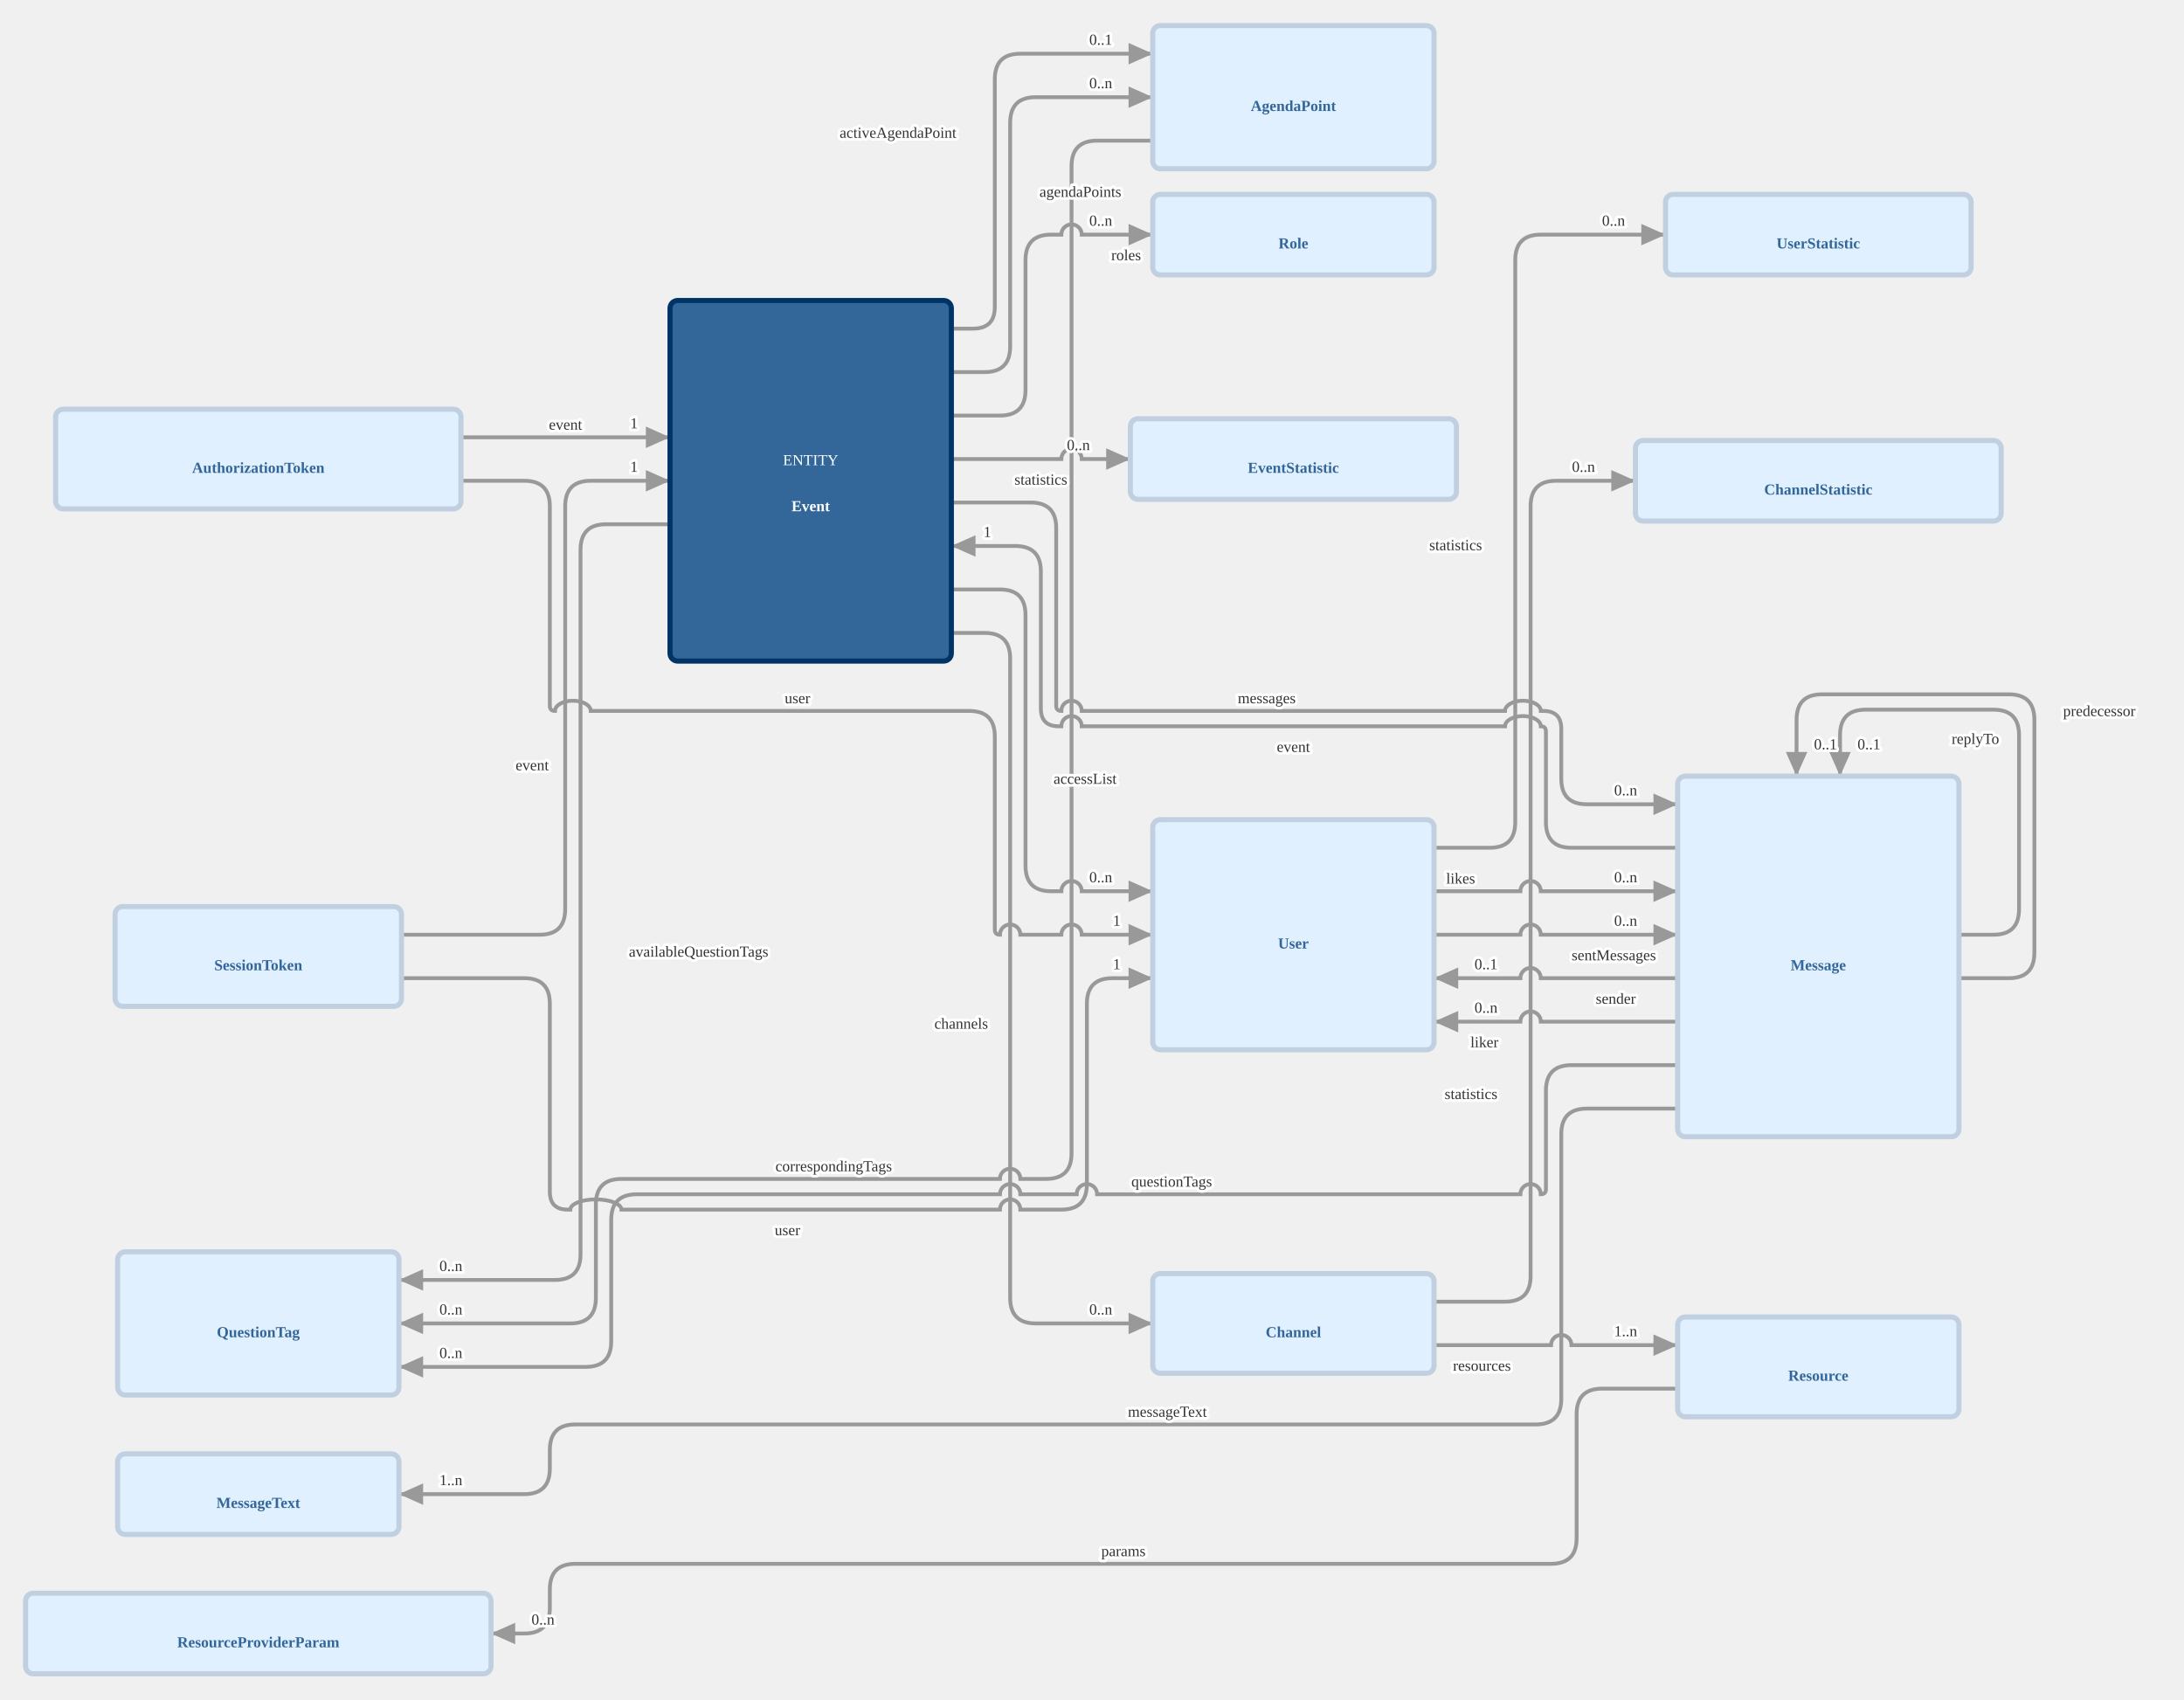
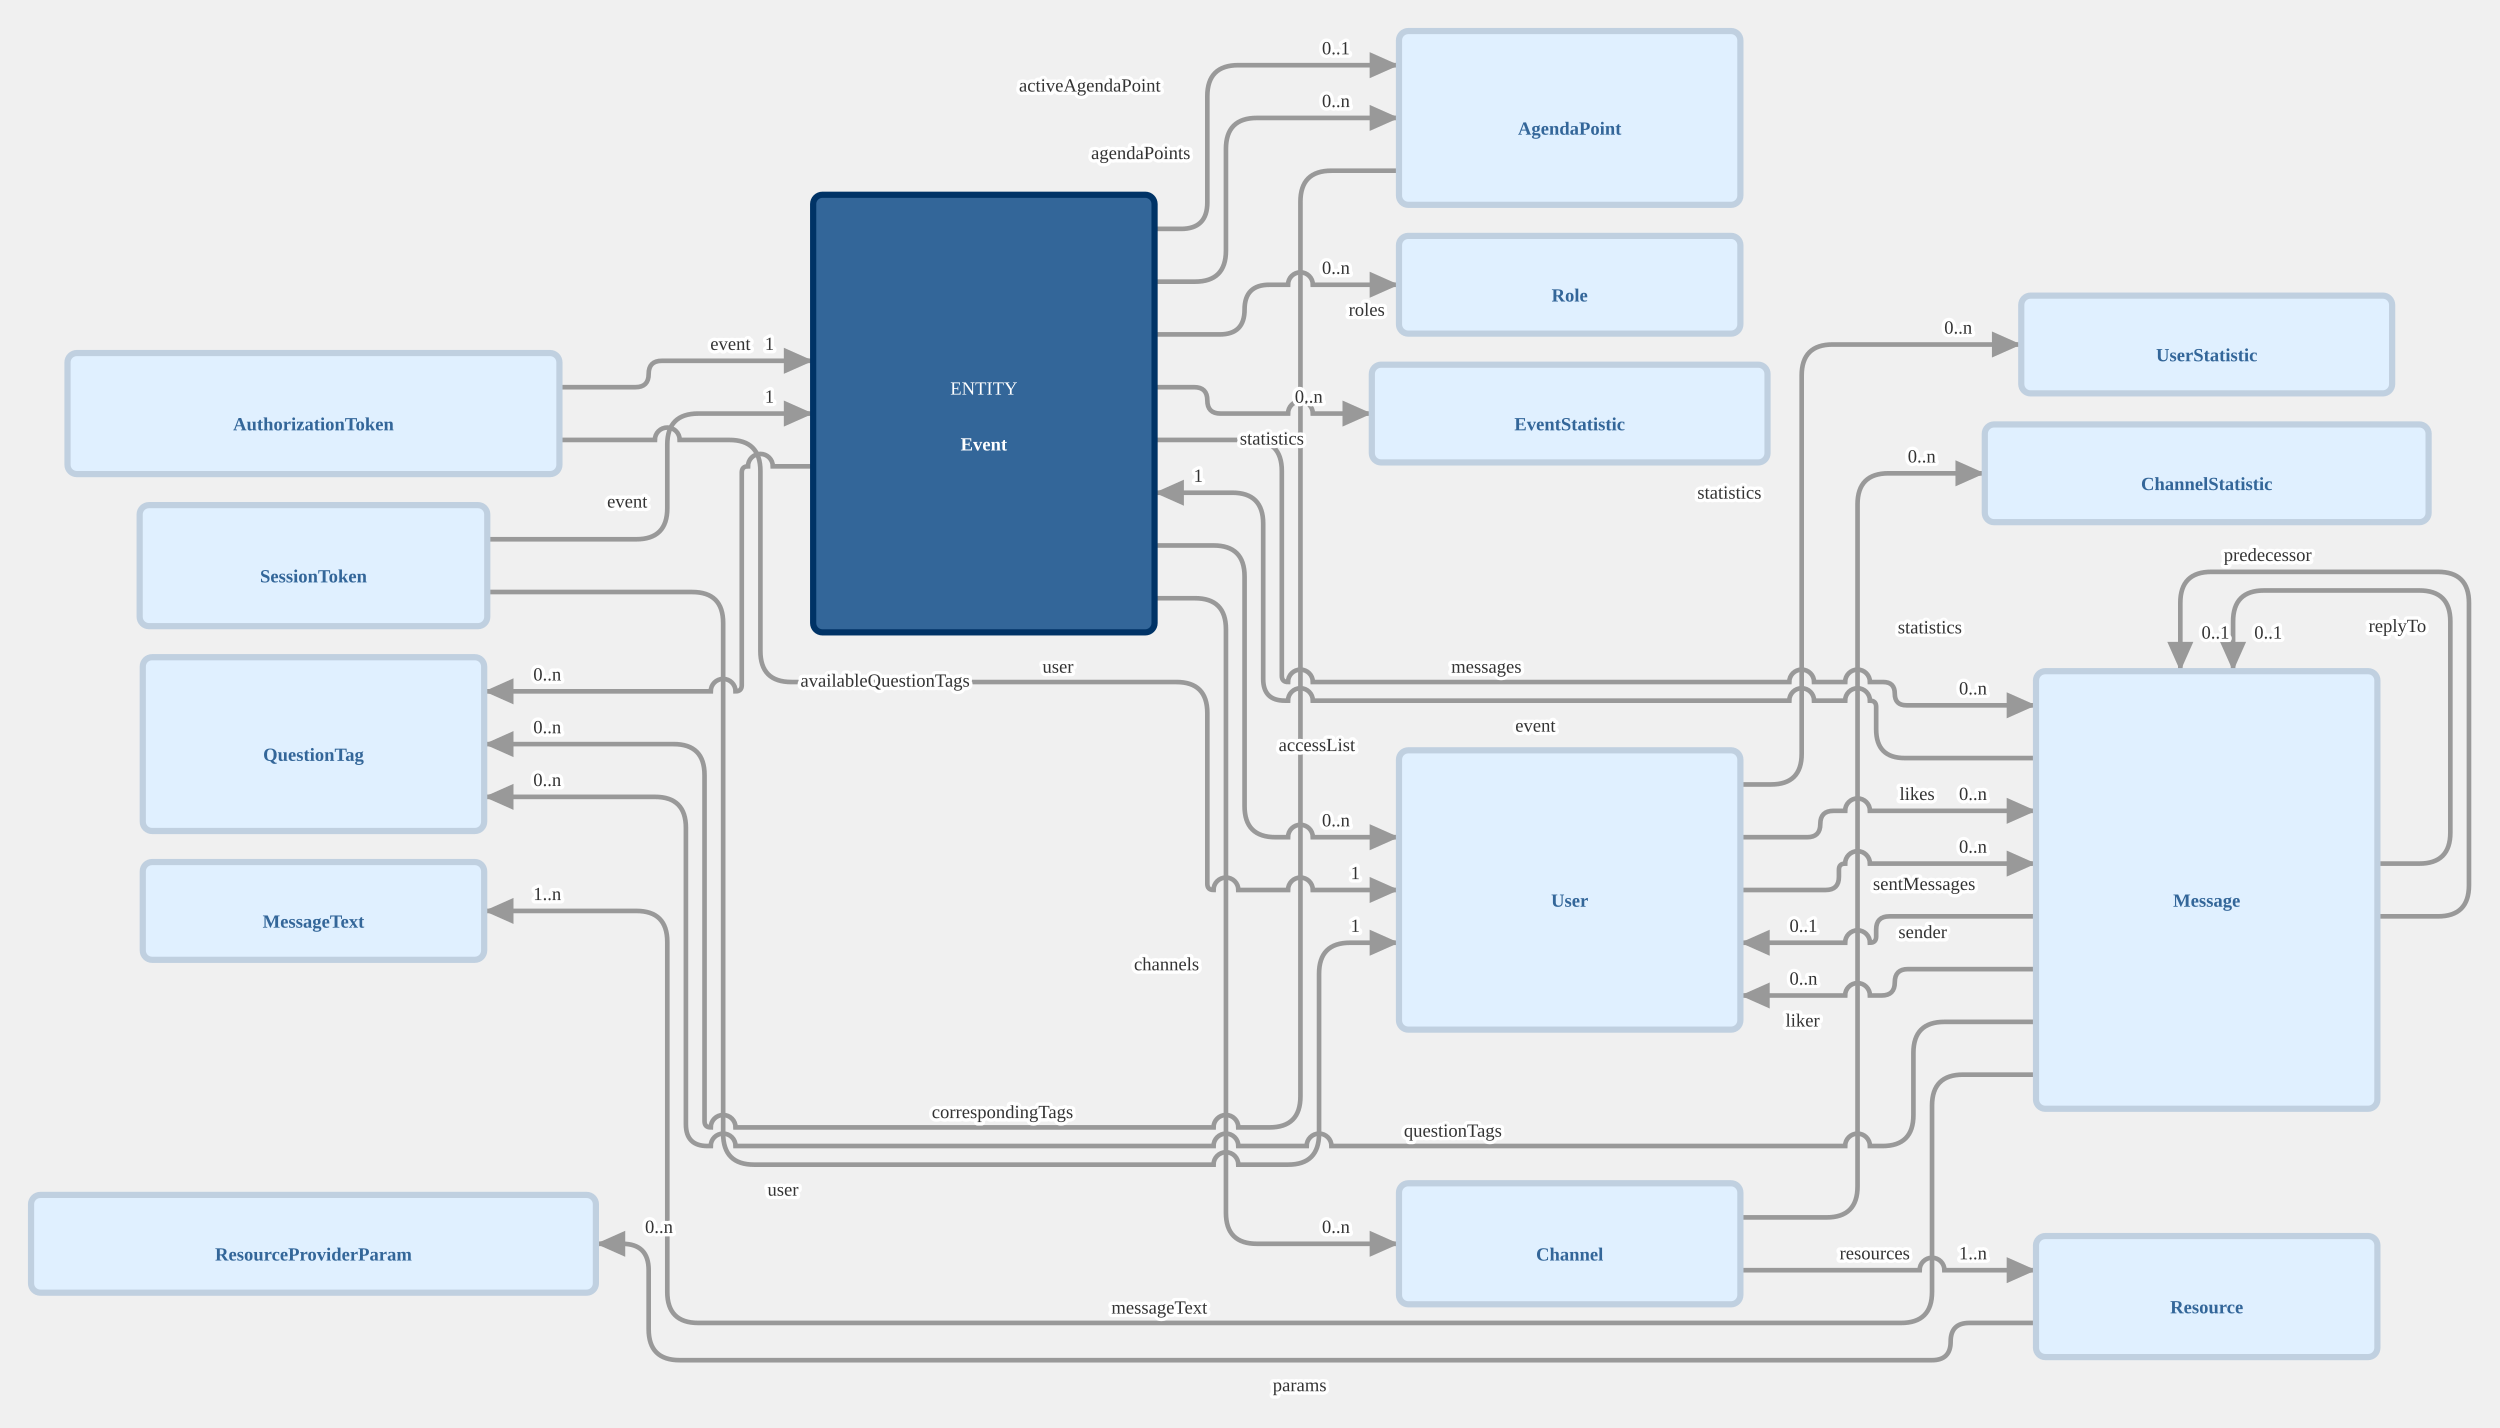
- <svg xmlns="http://www.w3.org/2000/svg" xmlns:xlink="http://www.w3.org/1999/xlink" viewBox="20 20 1708 1329" width="1708" height="1329">
+ <svg xmlns="http://www.w3.org/2000/svg" xmlns:xlink="http://www.w3.org/1999/xlink" viewBox="20 20 1611 920" width="1611" height="920">
  <defs>
    <style>
.gradia-1b78e744 { fill: none; stroke: #999999; stroke-width: 3 }
.gradia-72a34555 { fill: #999999 }
+ .gradia-8a894d87 { font-family: var(--gradia-font-family, 'Helvetica'), ui-sans-serif, -apple-system, Helvetica, Arial, sans-serif; font-size: var(--gradia-size-font-edge, 16px); text-anchor: end; fill: #333333; stroke: var(--gradia-color-edge-halo, #ffffff); stroke-width: 4.5; paint-order: stroke; stroke-linejoin: round }
+ .gradia-8df7aa68 { font-family: var(--gradia-font-family, 'Helvetica'), ui-sans-serif, -apple-system, Helvetica, Arial, sans-serif; font-size: var(--gradia-size-font-edge, 16px); fill: #333333; stroke: var(--gradia-color-edge-halo, #ffffff); stroke-width: 4.5; paint-order: stroke; stroke-linejoin: round }
.gradia-11dad4ff { font-family: var(--gradia-font-family, 'Helvetica'), ui-sans-serif, -apple-system, Helvetica, Arial, sans-serif; font-size: var(--gradia-size-font-edge, 16px); text-anchor: middle; fill: #333333; stroke: var(--gradia-color-edge-halo, #ffffff); stroke-width: 4.5; paint-order: stroke; stroke-linejoin: round }
.gradia-cc24e345 { font-family: var(--gradia-font-family, 'Helvetica'), ui-sans-serif, -apple-system, Helvetica, Arial, sans-serif; font-size: var(--gradia-size-font-arity, 16px); text-anchor: middle; fill: #333333; stroke: var(--gradia-color-edge-halo, #ffffff); stroke-width: 4.5; paint-order: stroke; stroke-linejoin: round }
.gradia-ceed8dfe { fill: #336699; stroke: #003366; stroke-width: 4 }
.gradia-8a074145 { font-family: var(--gradia-font-family, 'Helvetica'), ui-sans-serif, -apple-system, Helvetica, Arial, sans-serif; font-size: var(--gradia-size-font-type, 16px); text-anchor: middle; fill: #ffffff }
.gradia-fc3c7305 { font-family: var(--gradia-font-family, 'Helvetica'), ui-sans-serif, -apple-system, Helvetica, Arial, sans-serif; font-size: var(--gradia-size-font-node, 30px); font-weight: 600; text-anchor: middle; fill: #ffffff }
.gradia-a6a22853 { fill: #e0f0ff; stroke: #c0d0e0; stroke-width: 4 }
.gradia-769fb48f { font-family: var(--gradia-font-family, 'Helvetica'), ui-sans-serif, -apple-system, Helvetica, Arial, sans-serif; font-size: var(--gradia-size-font-node, 30px); font-weight: 600; text-anchor: middle; fill: #336699 }
</style>
    <marker id="gradia-2da9cad2039c-arrow" viewBox="0 0 10 10" refX="9" refY="5" markerWidth="21" markerHeight="21" markerUnits="userSpaceOnUse" orient="auto-start-reverse">
      <path d="M 0 1 L 9 5 L 0 9 z" class="gradia-72a34555" />
    </marker>
  </defs>
-   <path d="M 764 515 L 790 515 Q 810 515 810 535 L 810 1035 Q 810 1055 830 1055 L 921.5 1055" class="gradia-1b78e744" marker-end="url(#gradia-2da9cad2039c-arrow)" />
-   <path d="M 764 345 L 802 345 Q 822 345 822 325 L 822 223.5 Q 822 203.5 842 203.5 L 850 203.5 A 8 8 0 0 1 866 203.5 L 921.5 203.5" class="gradia-1b78e744" marker-end="url(#gradia-2da9cad2039c-arrow)" />
-   <path d="M 764 481 L 802 481 Q 822 481 822 501 L 822 697 Q 822 717 842 717 L 850 717 A 8 8 0 0 1 866 717 L 921.5 717" class="gradia-1b78e744" marker-end="url(#gradia-2da9cad2039c-arrow)" />
-   <path d="M 764 413 L 826 413 Q 846 413 846 433 L 846 572 Q 846 576 850 576 L 850 576 A 8 8 0 0 1 866 576 L 1197 576 A 14 8 0 0 1 1225 576 L 1227 576 Q 1241 576 1241 590 L 1241 629 Q 1241 649 1261 649 L 1332 649" class="gradia-1b78e744" marker-end="url(#gradia-2da9cad2039c-arrow)" />
-   <path d="M 764 379 L 850 379 A 8 8 0 0 1 866 379 L 904 379" class="gradia-1b78e744" marker-end="url(#gradia-2da9cad2039c-arrow)" />
-   <path d="M 544 430 L 494 430 Q 474 430 474 450 L 474 1001 Q 474 1021 454 1021 L 332 1021" class="gradia-1b78e744" marker-end="url(#gradia-2da9cad2039c-arrow)" />
-   <path d="M 764 277 L 781 277 Q 798 277 798 260 L 798 82 Q 798 62 818 62 L 921.5 62" class="gradia-1b78e744" marker-end="url(#gradia-2da9cad2039c-arrow)" />
-   <path d="M 764 311 L 790 311 Q 810 311 810 291 L 810 116 Q 810 96 830 96 L 921.5 96" class="gradia-1b78e744" marker-end="url(#gradia-2da9cad2039c-arrow)" />
-   <path d="M 921.5 130 L 878 130 Q 858 130 858 150 L 858 922 Q 858 942 838 942 L 818 942 A 8 8 0 0 0 802 942 L 506 942 Q 486 942 486 962 L 486 1035 Q 486 1055 466 1055 L 332 1055" class="gradia-1b78e744" marker-end="url(#gradia-2da9cad2039c-arrow)" />
-   <path d="M 1141.5 1072 L 1233 1072 A 8 8 0 0 1 1249 1072 L 1332 1072" class="gradia-1b78e744" marker-end="url(#gradia-2da9cad2039c-arrow)" />
-   <path d="M 1141.5 1038 L 1197 1038 Q 1217 1038 1217 1018 L 1217 416 Q 1217 396 1237 396 L 1299 396" class="gradia-1b78e744" marker-end="url(#gradia-2da9cad2039c-arrow)" />
-   <path d="M 1332 1106 L 1273 1106 Q 1253 1106 1253 1126 L 1253 1223 Q 1253 1243 1233 1243 L 470 1243 Q 450 1243 450 1263 L 450 1277.5 Q 450 1297.5 430 1297.5 L 404 1297.5" class="gradia-1b78e744" marker-end="url(#gradia-2da9cad2039c-arrow)" />
-   <path d="M 1141.5 717 L 1209 717 A 8 8 0 0 1 1225 717 L 1332 717" class="gradia-1b78e744" marker-end="url(#gradia-2da9cad2039c-arrow)" />
-   <path d="M 1141.5 751 L 1209 751 A 8 8 0 0 1 1225 751 L 1332 751" class="gradia-1b78e744" marker-end="url(#gradia-2da9cad2039c-arrow)" />
-   <path d="M 1141.5 683 L 1185 683 Q 1205 683 1205 663 L 1205 223.5 Q 1205 203.5 1225 203.5 L 1322.5 203.5" class="gradia-1b78e744" marker-end="url(#gradia-2da9cad2039c-arrow)" />
-   <path d="M 1332 785 L 1225 785 A 8 8 0 0 0 1209 785 L 1141.5 785" class="gradia-1b78e744" marker-end="url(#gradia-2da9cad2039c-arrow)" />
-   <path d="M 1332 819 L 1225 819 A 8 8 0 0 0 1209 819 L 1141.5 819" class="gradia-1b78e744" marker-end="url(#gradia-2da9cad2039c-arrow)" />
-   <path d="M 1332 683 L 1249 683 Q 1229 683 1229 663 L 1229 592 Q 1229 588 1225 588 L 1225 588 A 14 8 0 0 0 1197 588 L 866 588 A 8 8 0 0 0 850 588 L 848 588 Q 834 588 834 574 L 834 467 Q 834 447 814 447 L 764 447" class="gradia-1b78e744" marker-end="url(#gradia-2da9cad2039c-arrow)" />
-   <path d="M 1552 751 L 1579 751 Q 1599 751 1599 731 L 1599 595 Q 1599 575 1579 575 L 1479 575 Q 1459 575 1459 595 L 1459 627" class="gradia-1b78e744" marker-end="url(#gradia-2da9cad2039c-arrow)" />
-   <path d="M 1552 785 L 1591 785 Q 1611 785 1611 765 L 1611 583 Q 1611 563 1591 563 L 1445 563 Q 1425 563 1425 583 L 1425 627" class="gradia-1b78e744" marker-end="url(#gradia-2da9cad2039c-arrow)" />
-   <path d="M 1332 853 L 1249 853 Q 1229 853 1229 873 L 1229 950 Q 1229 954 1225 954 L 1225 954 A 8 8 0 0 0 1209 954 L 878 954 A 8 8 0 0 0 862 954 L 818 954 A 8 8 0 0 0 802 954 L 518 954 Q 498 954 498 974 L 498 1069 Q 498 1089 478 1089 L 332 1089" class="gradia-1b78e744" marker-end="url(#gradia-2da9cad2039c-arrow)" />
-   <path d="M 1332 887 L 1261 887 Q 1241 887 1241 907 L 1241 1114 Q 1241 1134 1221 1134 L 470 1134 Q 450 1134 450 1154 L 450 1168.5 Q 450 1188.5 430 1188.5 L 332 1188.5" class="gradia-1b78e744" marker-end="url(#gradia-2da9cad2039c-arrow)" />
-   <path d="M 380.5 396 L 430 396 Q 450 396 450 416 L 450 572 Q 450 576 454 576 L 454 576 A 14 8 0 0 1 482 576 L 778 576 Q 798 576 798 596 L 798 747 Q 798 751 802 751 L 802 751 A 8 8 0 0 1 818 751 L 850 751 A 8 8 0 0 1 866 751 L 921.5 751" class="gradia-1b78e744" marker-end="url(#gradia-2da9cad2039c-arrow)" />
-   <path d="M 380.5 362 L 544 362" class="gradia-1b78e744" marker-end="url(#gradia-2da9cad2039c-arrow)" />
-   <path d="M 334 785 L 430 785 Q 450 785 450 805 L 450 952 Q 450 966 464 966 L 466 966 A 20 8 0 0 1 506 966 L 802 966 A 8 8 0 0 1 818 966 L 850 966 Q 870 966 870 946 L 870 805 Q 870 785 890 785 L 921.5 785" class="gradia-1b78e744" marker-end="url(#gradia-2da9cad2039c-arrow)" />
-   <path d="M 334 751 L 442 751 Q 462 751 462 731 L 462 416 Q 462 396 482 396 L 544 396" class="gradia-1b78e744" marker-end="url(#gradia-2da9cad2039c-arrow)" />
+   <path d="M 764 405.5 L 790 405.5 Q 810 405.5 810 425.5 L 810 801.5 Q 810 821.5 830 821.5 L 921.5 821.5" class="gradia-1b78e744" marker-end="url(#gradia-2da9cad2039c-arrow)" />
+   <path d="M 764 235.5 L 806 235.5 Q 822 235.5 822 219.5 L 822 219.5 Q 822 203.5 838 203.5 L 850 203.5 A 8 8 0 0 1 866 203.5 L 921.5 203.5" class="gradia-1b78e744" marker-end="url(#gradia-2da9cad2039c-arrow)" />
+   <path d="M 764 371.5 L 802 371.5 Q 822 371.5 822 391.5 L 822 539.5 Q 822 559.5 842 559.5 L 850 559.5 A 8 8 0 0 1 866 559.5 L 921.5 559.5" class="gradia-1b78e744" marker-end="url(#gradia-2da9cad2039c-arrow)" />
+   <path d="M 764 303.5 L 826 303.5 Q 846 303.5 846 323.5 L 846 455.5 Q 846 459.5 850 459.5 L 850 459.5 A 8 8 0 0 1 866 459.5 L 1173 459.5 A 8 8 0 0 1 1189 459.5 L 1209 459.5 A 8 8 0 0 1 1225 459.5 L 1233.5 459.5 Q 1241 459.5 1241 467 L 1241 467 Q 1241 474.5 1248.5 474.5 L 1332 474.5" class="gradia-1b78e744" marker-end="url(#gradia-2da9cad2039c-arrow)" />
+   <path d="M 764 269.5 L 789.5 269.5 Q 798 269.5 798 278 L 798 278 Q 798 286.5 806.5 286.5 L 850 286.5 A 8 8 0 0 1 866 286.5 L 904 286.5" class="gradia-1b78e744" marker-end="url(#gradia-2da9cad2039c-arrow)" />
+   <path d="M 544 320.5 L 518 320.5 A 8 8 0 0 0 502 320.5 L 502 320.5 Q 498 320.5 498 324.5 L 498 461.5 Q 498 465.5 494 465.5 L 494 465.5 A 8 8 0 0 0 478 465.5 L 332 465.5" class="gradia-1b78e744" marker-end="url(#gradia-2da9cad2039c-arrow)" />
+   <path d="M 764 167.5 L 781 167.5 Q 798 167.5 798 150.5 L 798 82 Q 798 62 818 62 L 921.5 62" class="gradia-1b78e744" marker-end="url(#gradia-2da9cad2039c-arrow)" />
+   <path d="M 764 201.5 L 790 201.5 Q 810 201.5 810 181.5 L 810 116 Q 810 96 830 96 L 921.5 96" class="gradia-1b78e744" marker-end="url(#gradia-2da9cad2039c-arrow)" />
+   <path d="M 921.5 130 L 878 130 Q 858 130 858 150 L 858 726.5 Q 858 746.5 838 746.5 L 818 746.5 A 8 8 0 0 0 802 746.5 L 494 746.5 A 8 8 0 0 0 478 746.5 L 478 746.5 Q 474 746.5 474 742.5 L 474 519.5 Q 474 499.5 454 499.5 L 332 499.5" class="gradia-1b78e744" marker-end="url(#gradia-2da9cad2039c-arrow)" />
+   <path d="M 1141.5 838.5 L 1257 838.5 A 8 8 0 0 1 1273 838.5 L 1332 838.5" class="gradia-1b78e744" marker-end="url(#gradia-2da9cad2039c-arrow)" />
+   <path d="M 1141.5 804.5 L 1197 804.5 Q 1217 804.5 1217 784.5 L 1217 345 Q 1217 325 1237 325 L 1299 325" class="gradia-1b78e744" marker-end="url(#gradia-2da9cad2039c-arrow)" />
+   <path d="M 1332 872.5 L 1289 872.5 Q 1277 872.5 1277 884.5 L 1277 884.5 Q 1277 896.5 1265 896.5 L 458 896.5 Q 438 896.5 438 876.5 L 438 838.5 Q 438 821.5 421 821.5 L 404 821.5" class="gradia-1b78e744" marker-end="url(#gradia-2da9cad2039c-arrow)" />
+   <path d="M 1141.5 559.5 L 1184.5 559.5 Q 1193 559.5 1193 551 L 1193 551 Q 1193 542.5 1201.5 542.5 L 1209 542.5 A 8 8 0 0 1 1225 542.5 L 1332 542.5" class="gradia-1b78e744" marker-end="url(#gradia-2da9cad2039c-arrow)" />
+   <path d="M 1141.5 593.5 L 1196.5 593.5 Q 1205 593.5 1205 585 L 1205 580.5 Q 1205 576.5 1209 576.5 L 1209 576.5 A 8 8 0 0 1 1225 576.5 L 1332 576.5" class="gradia-1b78e744" marker-end="url(#gradia-2da9cad2039c-arrow)" />
+   <path d="M 1141.5 525.5 L 1161.25 525.5 Q 1181 525.5 1181 505.75 L 1181 262 Q 1181 242 1201 242 L 1322.5 242" class="gradia-1b78e744" marker-end="url(#gradia-2da9cad2039c-arrow)" />
+   <path d="M 1332 610.5 L 1237.5 610.5 Q 1229 610.5 1229 619 L 1229 623.5 Q 1229 627.5 1225 627.5 L 1225 627.5 A 8 8 0 0 0 1209 627.5 L 1141.5 627.5" class="gradia-1b78e744" marker-end="url(#gradia-2da9cad2039c-arrow)" />
+   <path d="M 1332 644.5 L 1249.5 644.5 Q 1241 644.5 1241 653 L 1241 653 Q 1241 661.5 1232.5 661.5 L 1225 661.5 A 8 8 0 0 0 1209 661.5 L 1141.5 661.5" class="gradia-1b78e744" marker-end="url(#gradia-2da9cad2039c-arrow)" />
+   <path d="M 1332 508.5 L 1247.5 508.5 Q 1229 508.5 1229 490 L 1229 475.5 Q 1229 471.5 1225 471.5 L 1225 471.5 A 8 8 0 0 0 1209 471.5 L 1189 471.5 A 8 8 0 0 0 1173 471.5 L 866 471.5 A 8 8 0 0 0 850 471.5 L 848 471.5 Q 834 471.5 834 457.5 L 834 357.5 Q 834 337.5 814 337.5 L 764 337.5" class="gradia-1b78e744" marker-end="url(#gradia-2da9cad2039c-arrow)" />
+   <path d="M 1552 576.5 L 1579 576.5 Q 1599 576.5 1599 556.5 L 1599 420.5 Q 1599 400.5 1579 400.5 L 1479 400.5 Q 1459 400.5 1459 420.5 L 1459 452.5" class="gradia-1b78e744" marker-end="url(#gradia-2da9cad2039c-arrow)" />
+   <path d="M 1552 610.5 L 1591 610.5 Q 1611 610.5 1611 590.5 L 1611 408.5 Q 1611 388.5 1591 388.5 L 1445 388.5 Q 1425 388.5 1425 408.5 L 1425 452.5" class="gradia-1b78e744" marker-end="url(#gradia-2da9cad2039c-arrow)" />
+   <path d="M 1332 678.5 L 1273 678.5 Q 1253 678.5 1253 698.5 L 1253 738.5 Q 1253 758.5 1233 758.5 L 1225 758.5 A 8 8 0 0 0 1209 758.5 L 878 758.5 A 8 8 0 0 0 862 758.5 L 818 758.5 A 8 8 0 0 0 802 758.5 L 494 758.5 A 8 8 0 0 0 478 758.5 L 476 758.5 Q 462 758.5 462 744.5 L 462 553.5 Q 462 533.5 442 533.5 L 332 533.5" class="gradia-1b78e744" marker-end="url(#gradia-2da9cad2039c-arrow)" />
+   <path d="M 1332 712.5 L 1285 712.5 Q 1265 712.5 1265 732.5 L 1265 852.5 Q 1265 872.5 1245 872.5 L 470 872.5 Q 450 872.5 450 852.5 L 450 627 Q 450 607 430 607 L 332 607" class="gradia-1b78e744" marker-end="url(#gradia-2da9cad2039c-arrow)" />
+   <path d="M 380.5 303.5 L 442 303.5 A 8 8 0 0 1 458 303.5 L 490 303.5 Q 510 303.5 510 323.5 L 510 439.5 Q 510 459.5 530 459.5 L 778 459.5 Q 798 459.5 798 479.5 L 798 589.5 Q 798 593.5 802 593.5 L 802 593.5 A 8 8 0 0 1 818 593.5 L 850 593.5 A 8 8 0 0 1 866 593.5 L 921.5 593.5" class="gradia-1b78e744" marker-end="url(#gradia-2da9cad2039c-arrow)" />
+   <path d="M 380.5 269.5 L 429.5 269.5 Q 438 269.5 438 261 L 438 261 Q 438 252.5 446.5 252.5 L 544 252.5" class="gradia-1b78e744" marker-end="url(#gradia-2da9cad2039c-arrow)" />
+   <path d="M 334 401.5 L 466 401.5 Q 486 401.5 486 421.5 L 486 750.5 Q 486 770.5 506 770.5 L 802 770.5 A 8 8 0 0 1 818 770.5 L 850 770.5 Q 870 770.5 870 750.5 L 870 647.5 Q 870 627.5 890 627.5 L 921.5 627.5" class="gradia-1b78e744" marker-end="url(#gradia-2da9cad2039c-arrow)" />
+   <path d="M 334 367.5 L 430 367.5 Q 450 367.5 450 347.5 L 450 306.5 Q 450 286.5 470 286.5 L 544 286.5" class="gradia-1b78e744" marker-end="url(#gradia-2da9cad2039c-arrow)" />
  <a href="#event" xlink:href="#event">
-     <rect x="544" y="255" width="220" height="282" rx="6" class="gradia-ceed8dfe" />
-     <text x="654" y="383.8" class="gradia-8a074145">ENTITY</text>
-     <text x="654" y="419.8" class="gradia-fc3c7305">Event</text>
+     <rect x="544" y="145.5" width="220" height="282" rx="6" class="gradia-ceed8dfe" />
+     <text x="654" y="274.3" class="gradia-8a074145">ENTITY</text>
+     <text x="654" y="310.3" class="gradia-fc3c7305">Event</text>
  </a>
  <a href="#agendapoint" xlink:href="#agendapoint">
    <rect x="921.5" y="40" width="220" height="112" rx="6" class="gradia-a6a22853" />
    <text x="1031.5" y="106.8" class="gradia-769fb48f">AgendaPoint</text>
  </a>
  <a href="#channel" xlink:href="#channel">
-     <rect x="921.5" y="1016" width="220" height="78" rx="6" class="gradia-a6a22853" />
-     <text x="1031.5" y="1065.8" class="gradia-769fb48f">Channel</text>
+     <rect x="921.5" y="782.5" width="220" height="78" rx="6" class="gradia-a6a22853" />
+     <text x="1031.5" y="832.3" class="gradia-769fb48f">Channel</text>
  </a>
  <a href="#resource" xlink:href="#resource">
-     <rect x="1332" y="1050" width="220" height="78" rx="6" class="gradia-a6a22853" />
-     <text x="1442" y="1099.8" class="gradia-769fb48f">Resource</text>
+     <rect x="1332" y="816.5" width="220" height="78" rx="6" class="gradia-a6a22853" />
+     <text x="1442" y="866.3" class="gradia-769fb48f">Resource</text>
  </a>
  <a href="#resourceproviderparam" xlink:href="#resourceproviderparam">
-     <rect x="40" y="1266" width="364" height="63" rx="6" class="gradia-a6a22853" />
-     <text x="222" y="1308.3" class="gradia-769fb48f">ResourceProviderParam</text>
+     <rect x="40" y="790" width="364" height="63" rx="6" class="gradia-a6a22853" />
+     <text x="222" y="832.3" class="gradia-769fb48f">ResourceProviderParam</text>
  </a>
  <a href="#role" xlink:href="#role">
    <rect x="921.5" y="172" width="220" height="63" rx="6" class="gradia-a6a22853" />
    <text x="1031.5" y="214.3" class="gradia-769fb48f">Role</text>
  </a>
  <a href="#user" xlink:href="#user">
-     <rect x="921.5" y="661" width="220" height="180" rx="6" class="gradia-a6a22853" />
-     <text x="1031.5" y="761.8" class="gradia-769fb48f">User</text>
+     <rect x="921.5" y="503.5" width="220" height="180" rx="6" class="gradia-a6a22853" />
+     <text x="1031.5" y="604.3" class="gradia-769fb48f">User</text>
  </a>
  <a href="#message" xlink:href="#message">
-     <rect x="1332" y="627" width="220" height="282" rx="6" class="gradia-a6a22853" />
-     <text x="1442" y="778.8" class="gradia-769fb48f">Message</text>
+     <rect x="1332" y="452.5" width="220" height="282" rx="6" class="gradia-a6a22853" />
+     <text x="1442" y="604.3" class="gradia-769fb48f">Message</text>
  </a>
  <a href="#messagetext" xlink:href="#messagetext">
-     <rect x="112" y="1157" width="220" height="63" rx="6" class="gradia-a6a22853" />
-     <text x="222" y="1199.3" class="gradia-769fb48f">MessageText</text>
+     <rect x="112" y="575.5" width="220" height="63" rx="6" class="gradia-a6a22853" />
+     <text x="222" y="617.8" class="gradia-769fb48f">MessageText</text>
  </a>
  <a href="#questiontag" xlink:href="#questiontag">
-     <rect x="112" y="999" width="220" height="112" rx="6" class="gradia-a6a22853" />
-     <text x="222" y="1065.8" class="gradia-769fb48f">QuestionTag</text>
+     <rect x="112" y="443.5" width="220" height="112" rx="6" class="gradia-a6a22853" />
+     <text x="222" y="510.3" class="gradia-769fb48f">QuestionTag</text>
  </a>
  <a href="#authorizationtoken" xlink:href="#authorizationtoken">
-     <rect x="63.5" y="340" width="317" height="78" rx="6" class="gradia-a6a22853" />
-     <text x="222" y="389.8" class="gradia-769fb48f">AuthorizationToken</text>
+     <rect x="63.5" y="247.5" width="317" height="78" rx="6" class="gradia-a6a22853" />
+     <text x="222" y="297.3" class="gradia-769fb48f">AuthorizationToken</text>
  </a>
  <a href="#sessiontoken" xlink:href="#sessiontoken">
-     <rect x="110" y="729" width="224" height="78" rx="6" class="gradia-a6a22853" />
-     <text x="222" y="778.8" class="gradia-769fb48f">SessionToken</text>
+     <rect x="110" y="345.5" width="224" height="78" rx="6" class="gradia-a6a22853" />
+     <text x="222" y="395.3" class="gradia-769fb48f">SessionToken</text>
  </a>
  <a href="#eventstatistic" xlink:href="#eventstatistic">
-     <rect x="904" y="347.5" width="255" height="63" rx="6" class="gradia-a6a22853" />
-     <text x="1031.5" y="389.8" class="gradia-769fb48f">EventStatistic</text>
+     <rect x="904" y="255" width="255" height="63" rx="6" class="gradia-a6a22853" />
+     <text x="1031.5" y="297.3" class="gradia-769fb48f">EventStatistic</text>
  </a>
  <a href="#channelstatistic" xlink:href="#channelstatistic">
-     <rect x="1299" y="364.5" width="286" height="63" rx="6" class="gradia-a6a22853" />
-     <text x="1442" y="406.8" class="gradia-769fb48f">ChannelStatistic</text>
+     <rect x="1299" y="293.5" width="286" height="63" rx="6" class="gradia-a6a22853" />
+     <text x="1442" y="335.8" class="gradia-769fb48f">ChannelStatistic</text>
  </a>
  <a href="#userstatistic" xlink:href="#userstatistic">
-     <rect x="1322.5" y="172" width="239" height="63" rx="6" class="gradia-a6a22853" />
-     <text x="1442" y="214.3" class="gradia-769fb48f">UserStatistic</text>
+     <rect x="1322.5" y="210.5" width="239" height="63" rx="6" class="gradia-a6a22853" />
+     <text x="1442" y="252.8" class="gradia-769fb48f">UserStatistic</text>
  </a>
-   <text x="771.72" y="824.5" class="gradia-11dad4ff">channels</text>
+   <text x="1250.72" y="831.5" class="gradia-8a894d87">resources</text>
+   <text x="1266.72" y="535.5" class="gradia-8a894d87">likes</text>
+   <text x="1453" y="381.5" class="gradia-8df7aa68">predecessor</text>
+   <text x="503.68" y="245.5" class="gradia-8a894d87">event</text>
+   <text x="771.72" y="645.25" class="gradia-11dad4ff">channels</text>
  <text x="900.7" y="223.5" class="gradia-11dad4ff">roles</text>
-   <text x="868.6" y="633" class="gradia-11dad4ff">accessList</text>
-   <text x="1010.656" y="570" class="gradia-11dad4ff">messages</text>
-   <text x="834" y="399" class="gradia-11dad4ff">statistics</text>
-   <text x="566.36" y="768.188" class="gradia-11dad4ff">availableQuestionTags</text>
-   <text x="722.28" y="127.75" class="gradia-11dad4ff">activeAgendaPoint</text>
-   <text x="864.92" y="173.938" class="gradia-11dad4ff">agendaPoints</text>
-   <text x="672" y="936" class="gradia-11dad4ff">correspondingTags</text>
-   <text x="1178.94" y="1092" class="gradia-11dad4ff">resources</text>
-   <text x="1170.4" y="879.5" class="gradia-11dad4ff">statistics</text>
-   <text x="898.567" y="1237" class="gradia-11dad4ff">params</text>
-   <text x="1162.3" y="711" class="gradia-11dad4ff">likes</text>
-   <text x="1282.08" y="771" class="gradia-11dad4ff">sentMessages</text>
-   <text x="1158.4" y="450.25" class="gradia-11dad4ff">statistics</text>
-   <text x="1283.61" y="805" class="gradia-11dad4ff">sender</text>
-   <text x="1180.912" y="839" class="gradia-11dad4ff">liker</text>
-   <text x="1031.5" y="608" class="gradia-11dad4ff">event</text>
-   <text x="1564.88" y="601.75" class="gradia-11dad4ff">replyTo</text>
-   <text x="1661.76" y="580" class="gradia-11dad4ff">predecessor</text>
-   <text x="936.326" y="948" class="gradia-11dad4ff">questionTags</text>
-   <text x="932.935" y="1128" class="gradia-11dad4ff">messageText</text>
-   <text x="643.67" y="570" class="gradia-11dad4ff">user</text>
-   <text x="462.25" y="356" class="gradia-11dad4ff">event</text>
-   <text x="635.83" y="986" class="gradia-11dad4ff">user</text>
-   <text x="436.2" y="622.375" class="gradia-11dad4ff">event</text>
-   <text x="880.86" y="1048" class="gradia-cc24e345">0..n</text>
+   <text x="868.6" y="504" class="gradia-11dad4ff">accessList</text>
+   <text x="977.812" y="453.5" class="gradia-11dad4ff">messages</text>
+   <text x="839.6" y="306.5" class="gradia-11dad4ff">statistics</text>
+   <text x="590.36" y="462.5" class="gradia-11dad4ff">availableQuestionTags</text>
+   <text x="722.28" y="79" class="gradia-11dad4ff">activeAgendaPoint</text>
+   <text x="755.08" y="122.5" class="gradia-11dad4ff">agendaPoints</text>
+   <text x="666" y="740.5" class="gradia-11dad4ff">correspondingTags</text>
+   <text x="1263.6" y="428.156" class="gradia-11dad4ff">statistics</text>
+   <text x="857.5" y="916.5" class="gradia-11dad4ff">params</text>
+   <text x="1259.92" y="593.5" class="gradia-11dad4ff">sentMessages</text>
+   <text x="1134.4" y="341.344" class="gradia-11dad4ff">statistics</text>
+   <text x="1258.96" y="624.5" class="gradia-11dad4ff">sender</text>
+   <text x="1181.6" y="681.5" class="gradia-11dad4ff">liker</text>
+   <text x="1009.413" y="491.5" class="gradia-11dad4ff">event</text>
+   <text x="1564.88" y="427.25" class="gradia-11dad4ff">replyTo</text>
+   <text x="956.237" y="752.5" class="gradia-11dad4ff">questionTags</text>
+   <text x="767.065" y="866.5" class="gradia-11dad4ff">messageText</text>
+   <text x="701.76" y="453.5" class="gradia-11dad4ff">user</text>
+   <text x="524.56" y="790.5" class="gradia-11dad4ff">user</text>
+   <text x="424.2" y="347.071" class="gradia-11dad4ff">event</text>
+   <text x="880.86" y="814.5" class="gradia-cc24e345">0..n</text>
  <text x="880.86" y="196.5" class="gradia-cc24e345">0..n</text>
-   <text x="880.86" y="710" class="gradia-cc24e345">0..n</text>
-   <text x="1291.36" y="642" class="gradia-cc24e345">0..n</text>
-   <text x="863.36" y="372" class="gradia-cc24e345">0..n</text>
-   <text x="372.64" y="1014" class="gradia-cc24e345">0..n</text>
+   <text x="880.86" y="552.5" class="gradia-cc24e345">0..n</text>
+   <text x="1291.36" y="467.5" class="gradia-cc24e345">0..n</text>
+   <text x="863.36" y="279.5" class="gradia-cc24e345">0..n</text>
+   <text x="372.64" y="458.5" class="gradia-cc24e345">0..n</text>
  <text x="880.86" y="55" class="gradia-cc24e345">0..1</text>
  <text x="880.86" y="89" class="gradia-cc24e345">0..n</text>
-   <text x="372.64" y="1048" class="gradia-cc24e345">0..n</text>
-   <text x="1291.36" y="1065" class="gradia-cc24e345">1..n</text>
-   <text x="1258.36" y="389" class="gradia-cc24e345">0..n</text>
-   <text x="444.64" y="1290.5" class="gradia-cc24e345">0..n</text>
-   <text x="1291.36" y="710" class="gradia-cc24e345">0..n</text>
-   <text x="1291.36" y="744" class="gradia-cc24e345">0..n</text>
-   <text x="1281.86" y="196.5" class="gradia-cc24e345">0..n</text>
-   <text x="1182.14" y="778" class="gradia-cc24e345">0..1</text>
-   <text x="1182.14" y="812" class="gradia-cc24e345">0..n</text>
-   <text x="792.16" y="440" class="gradia-cc24e345">1</text>
-   <text x="1481.64" y="606" class="gradia-cc24e345">0..1</text>
-   <text x="1447.64" y="606" class="gradia-cc24e345">0..1</text>
-   <text x="372.64" y="1082" class="gradia-cc24e345">0..n</text>
-   <text x="372.64" y="1181.5" class="gradia-cc24e345">1..n</text>
-   <text x="893.34" y="744" class="gradia-cc24e345">1</text>
-   <text x="515.84" y="355" class="gradia-cc24e345">1</text>
-   <text x="893.34" y="778" class="gradia-cc24e345">1</text>
-   <text x="515.84" y="389" class="gradia-cc24e345">1</text>
+   <text x="372.64" y="492.5" class="gradia-cc24e345">0..n</text>
+   <text x="1291.36" y="831.5" class="gradia-cc24e345">1..n</text>
+   <text x="1258.36" y="318" class="gradia-cc24e345">0..n</text>
+   <text x="444.64" y="814.5" class="gradia-cc24e345">0..n</text>
+   <text x="1291.36" y="535.5" class="gradia-cc24e345">0..n</text>
+   <text x="1291.36" y="569.5" class="gradia-cc24e345">0..n</text>
+   <text x="1281.86" y="235" class="gradia-cc24e345">0..n</text>
+   <text x="1182.14" y="620.5" class="gradia-cc24e345">0..1</text>
+   <text x="1182.14" y="654.5" class="gradia-cc24e345">0..n</text>
+   <text x="792.16" y="330.5" class="gradia-cc24e345">1</text>
+   <text x="1481.64" y="431.5" class="gradia-cc24e345">0..1</text>
+   <text x="1447.64" y="431.5" class="gradia-cc24e345">0..1</text>
+   <text x="372.64" y="526.5" class="gradia-cc24e345">0..n</text>
+   <text x="372.64" y="600" class="gradia-cc24e345">1..n</text>
+   <text x="893.34" y="586.5" class="gradia-cc24e345">1</text>
+   <text x="515.84" y="245.5" class="gradia-cc24e345">1</text>
+   <text x="893.34" y="620.5" class="gradia-cc24e345">1</text>
+   <text x="515.84" y="279.5" class="gradia-cc24e345">1</text>
</svg>
